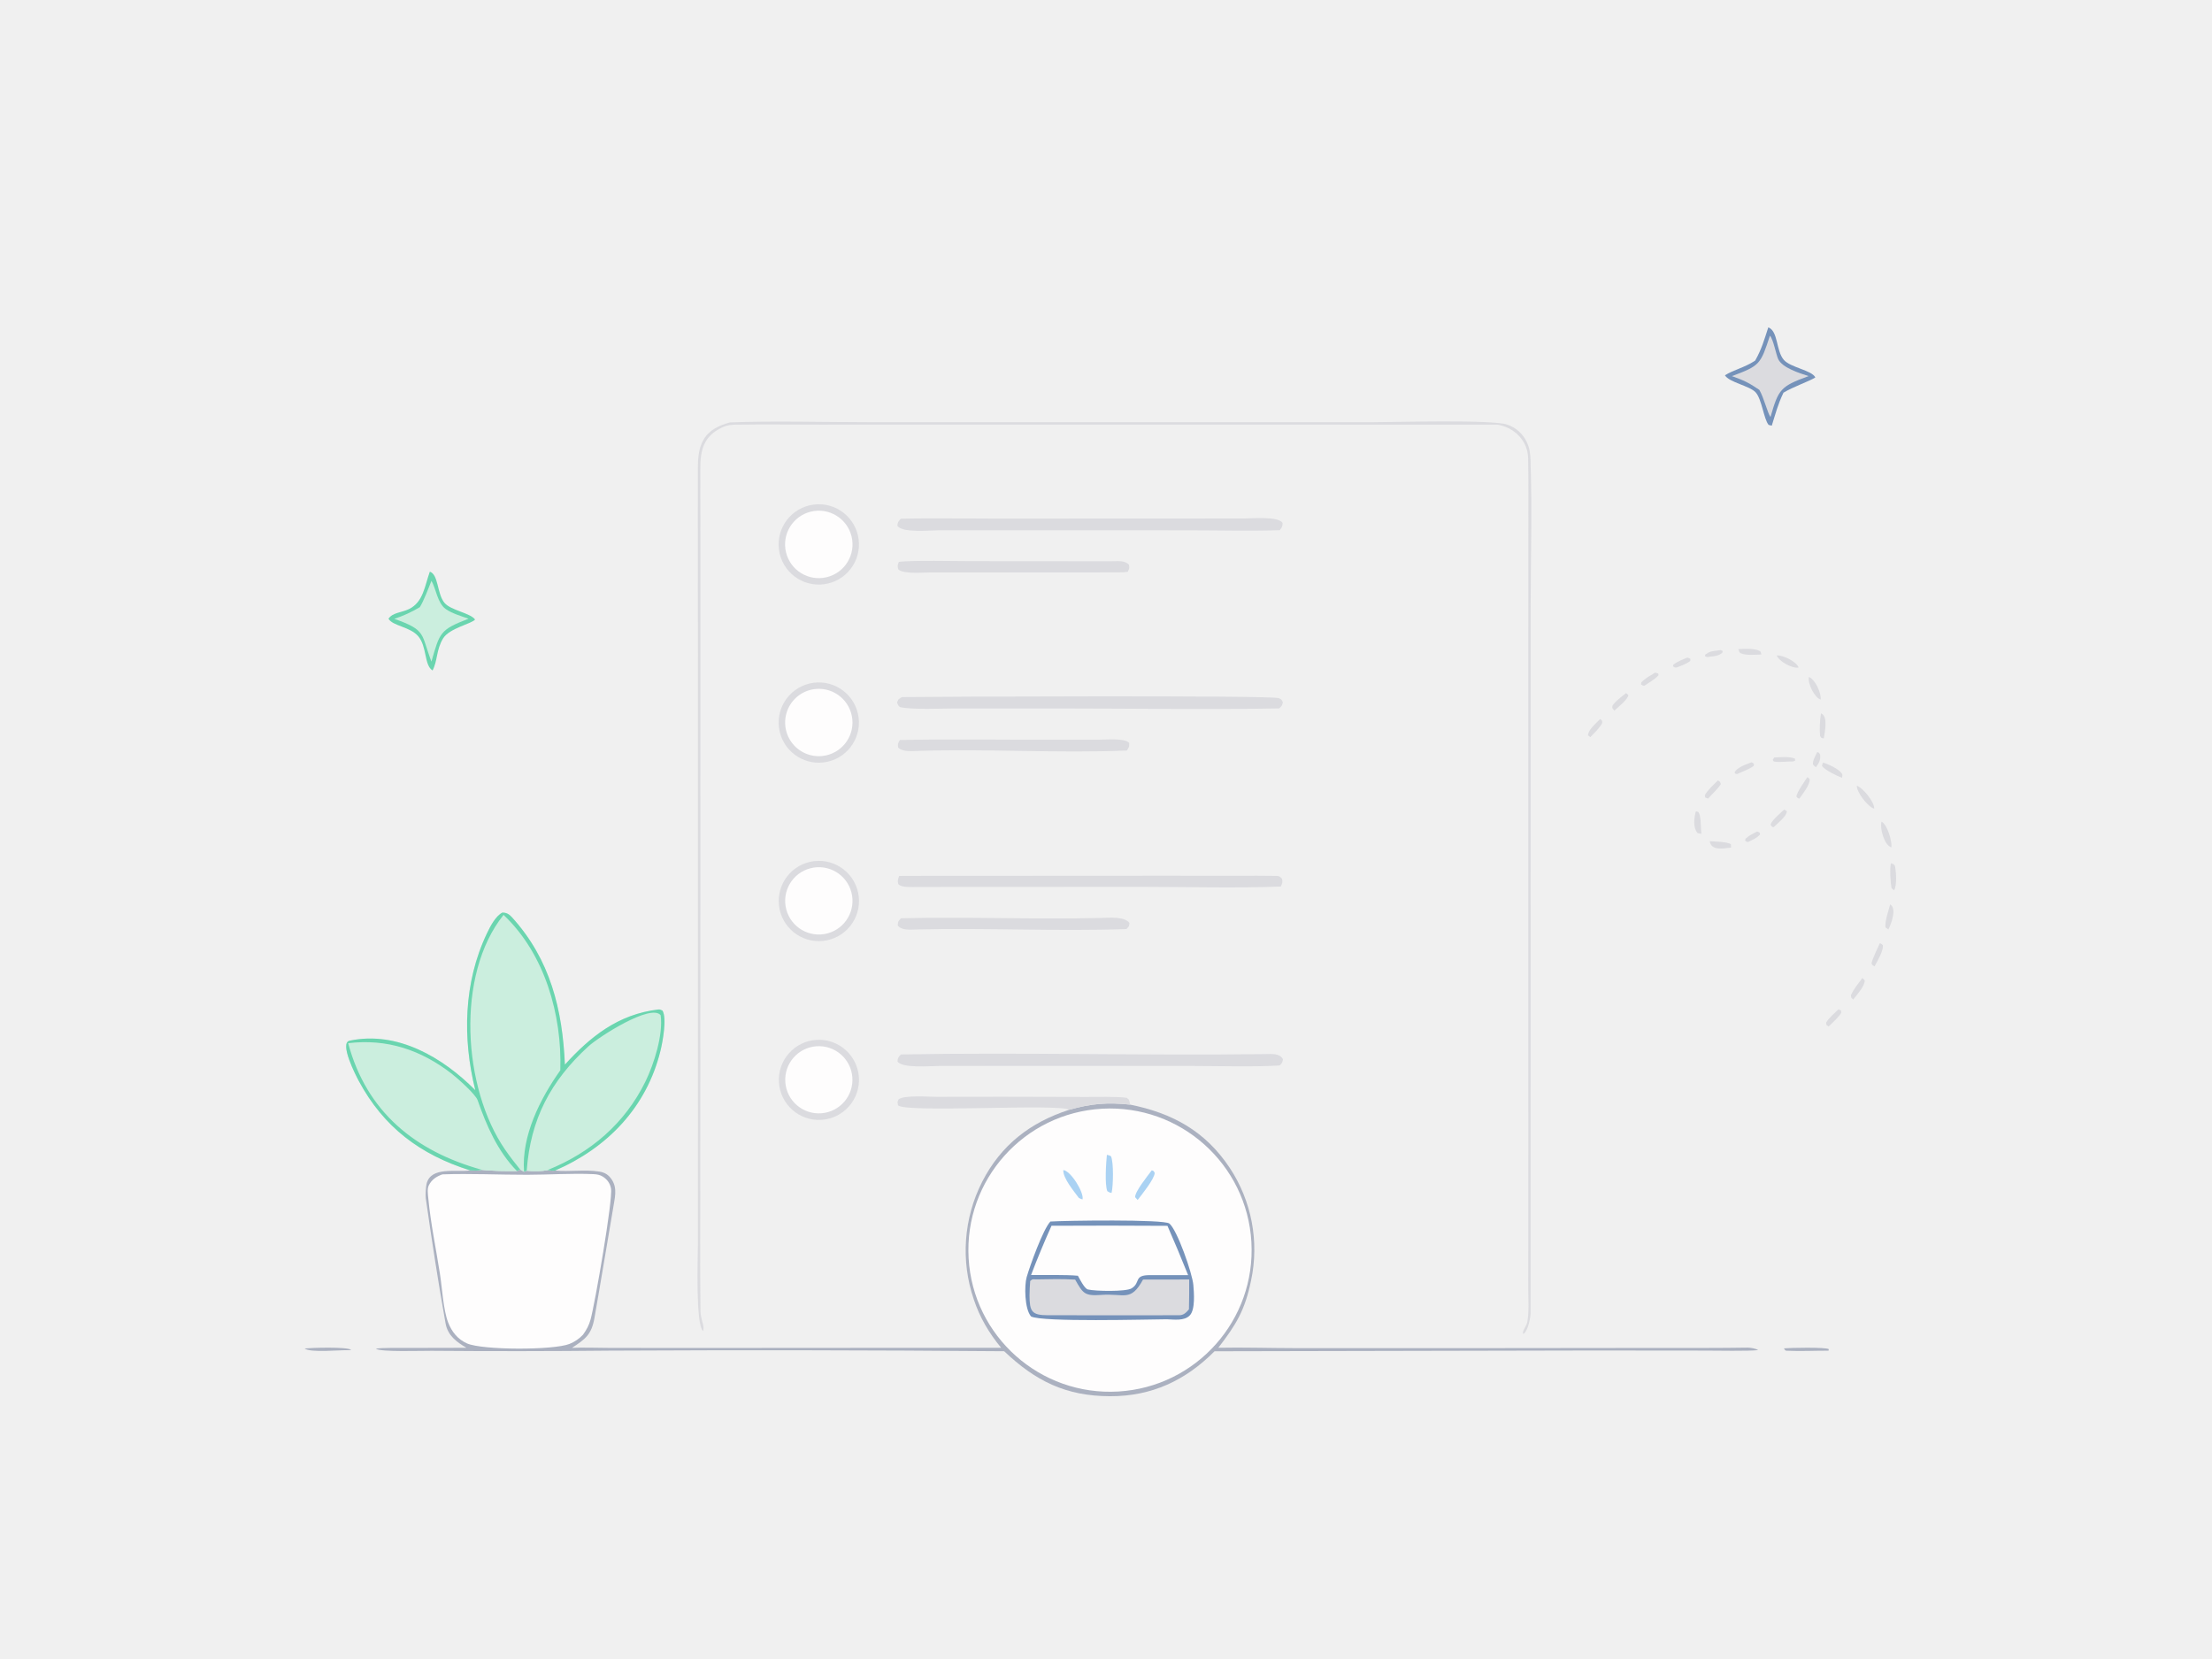
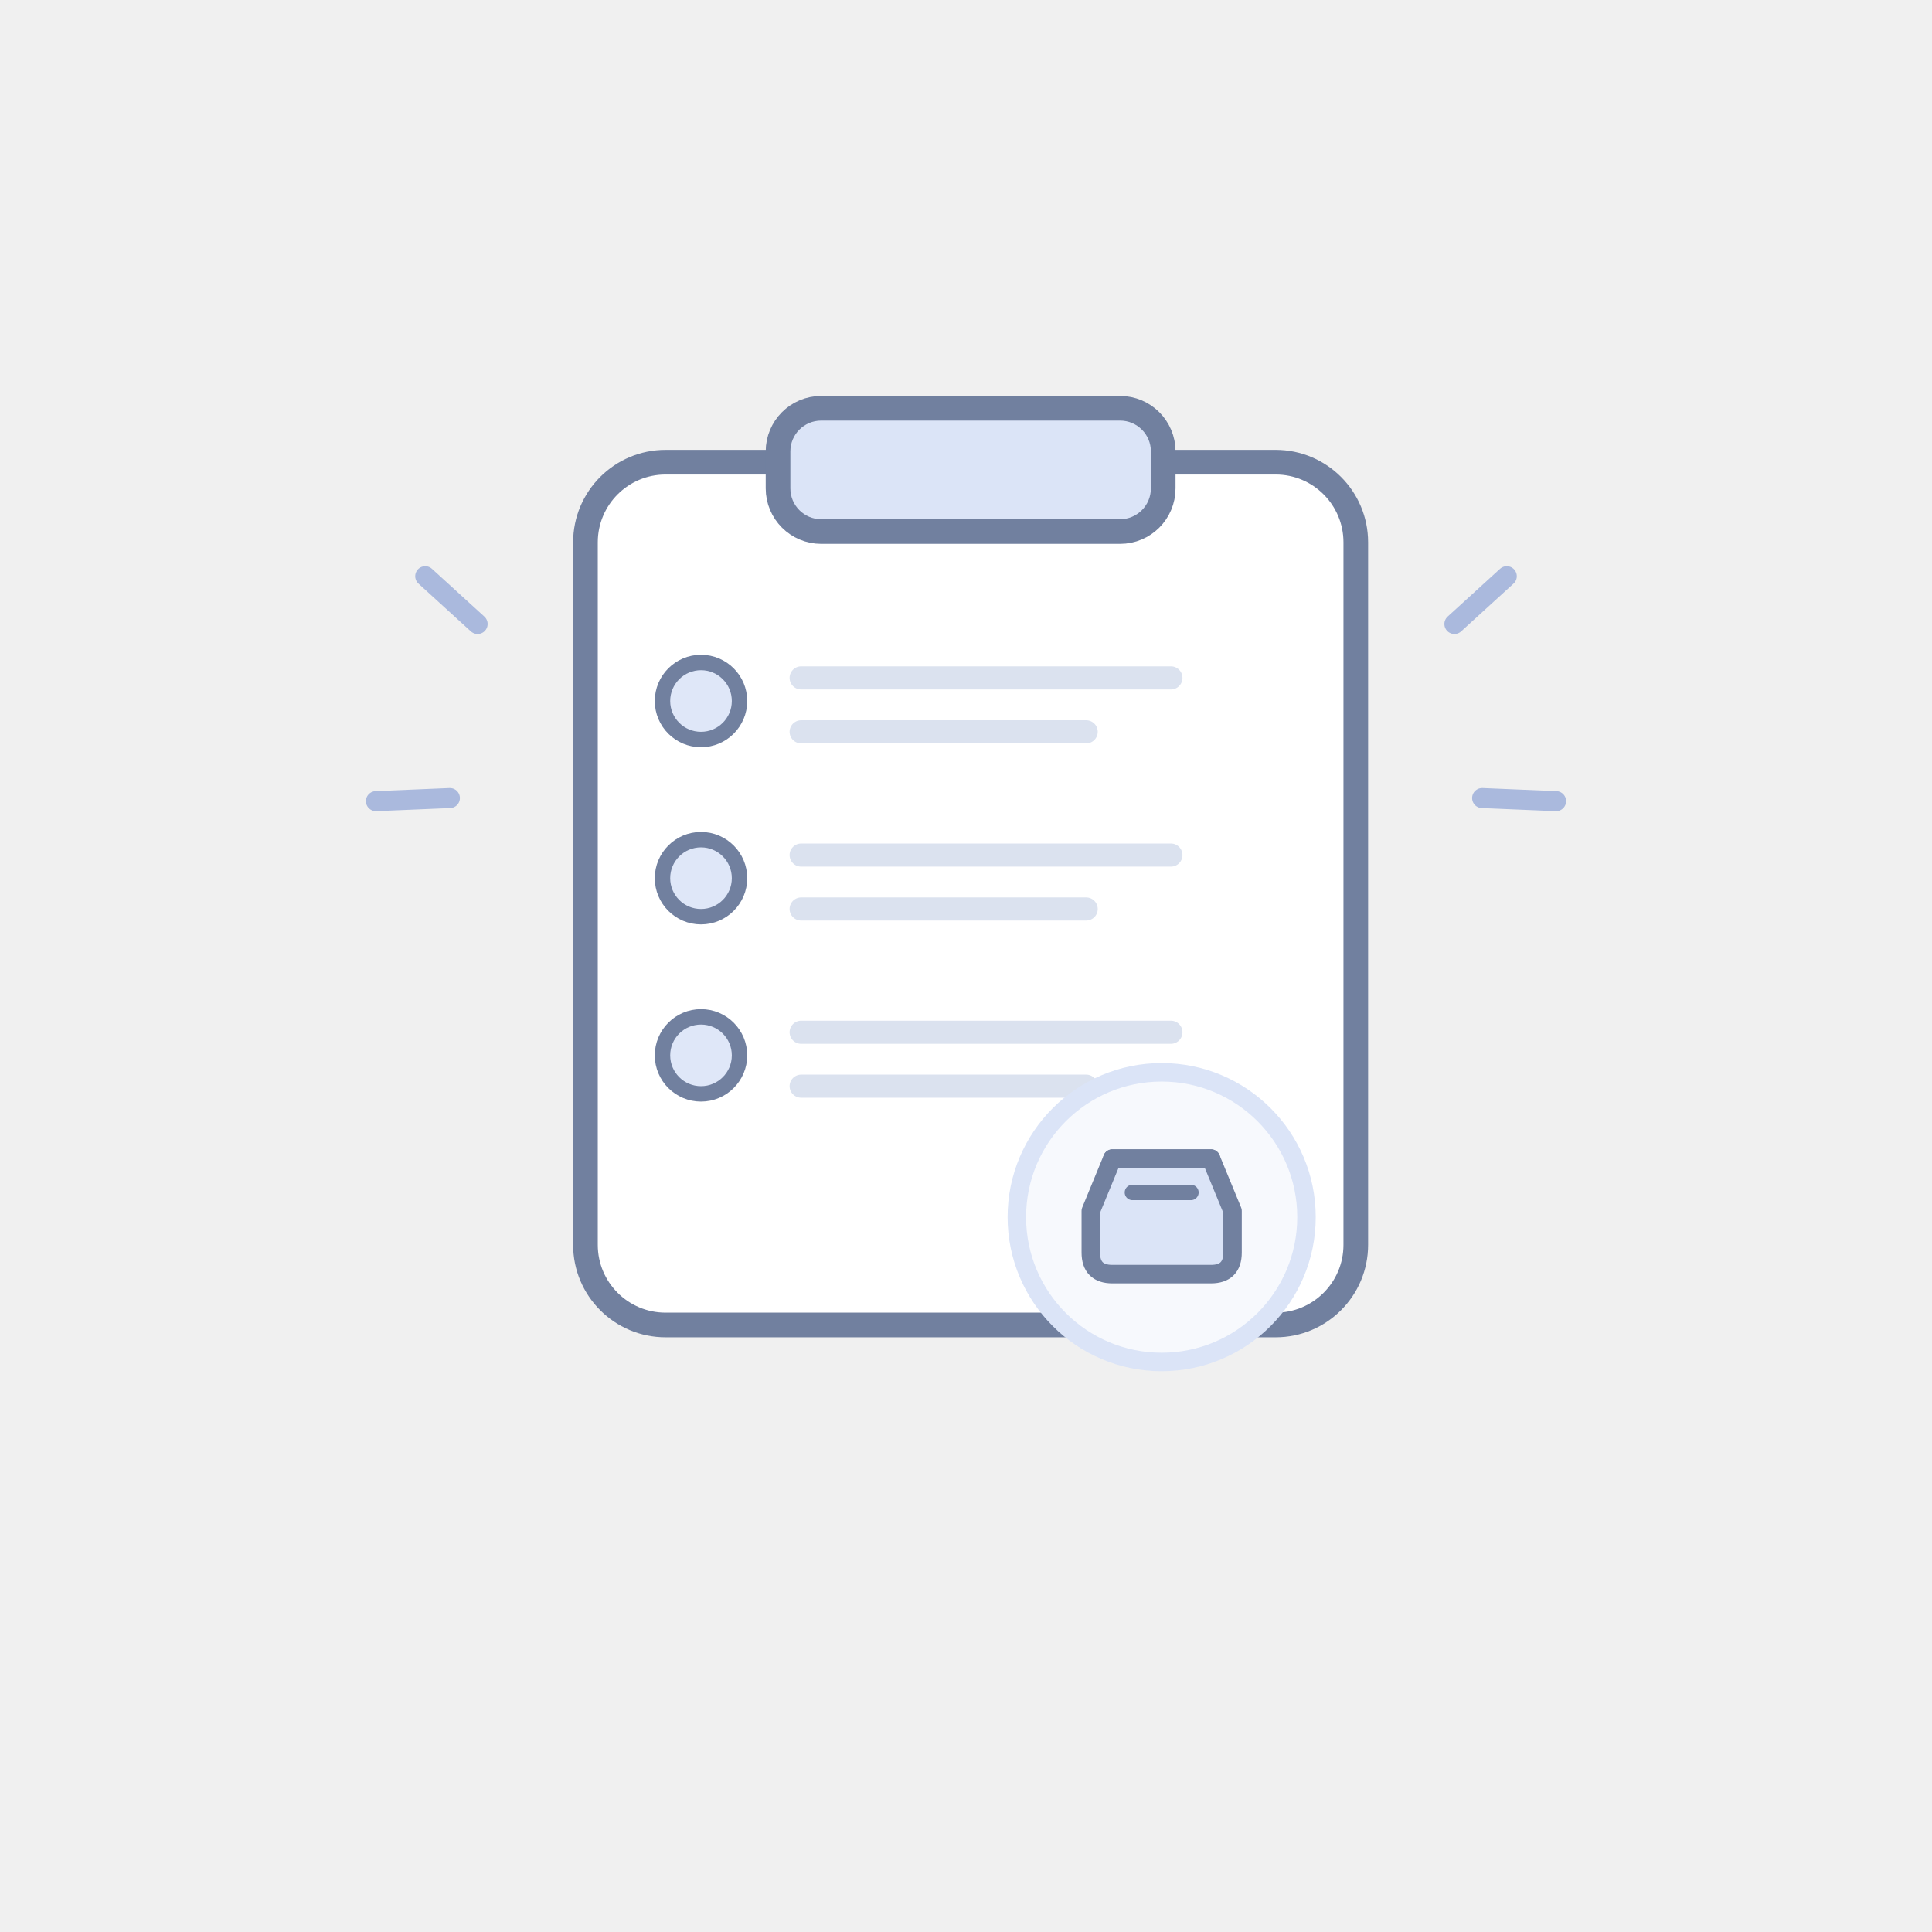
- <svg xmlns="http://www.w3.org/2000/svg" width="1448" height="1086" viewBox="0 0 1448 1086" fill="none">
-   <g clip-path="url(#clip0_55_368)">
-     <path d="M699.929 726.468C714.434 722.374 725.018 721.525 739.88 723.116C767.497 728.688 788.948 740.41 804.941 764.393C819.378 786.169 824.42 812.839 818.933 838.376C814.938 857.806 809.204 867.082 797.531 882.262C813.687 881.922 831.271 882.488 847.646 882.502L966.526 882.509L1091.11 882.375C1108.71 882.368 1126.41 882.46 1144 882.17C1145.86 882.142 1149.34 882.757 1150.93 883.775C1145.02 884.567 1123.11 884.107 1116.31 884.114L1042.55 884.044L795.05 884.56C776.009 903.713 753.865 914.057 726.708 913.986C697.665 913.923 677.9 904.024 657.34 884.539C571.334 883.832 485.324 883.697 399.316 884.143C360.379 884.546 321.44 884.581 282.502 884.256C276.412 884.185 248.77 885.189 246.063 882.87C249.847 882.177 261.063 882.382 265.635 882.368L305.342 882.276C298.942 878.529 293.105 874.28 291.686 866.375C286.804 839.168 282.615 811.679 278.711 784.31C278.44 782.408 278.78 776.745 279.25 774.871C282.163 763.268 298.774 767.61 307.721 766.146C310.713 766.238 312.528 766.45 315.476 765.778C322.32 766.57 331.365 766.62 338.363 766.528L340.554 765.63L343.049 767.037L344.787 766.351C348.385 766.705 354.983 766.832 358.418 765.934C360.075 766.153 361.698 766.493 363.338 766.266C372.874 767.186 382.846 765.439 392.343 766.938C396 767.518 398.385 769.052 400.451 772.142C404.445 778.13 402.276 784.543 401.344 791.041C397.221 814.91 393.352 838.871 389.142 862.734C387.212 873.671 383.263 876.528 374.392 882.333C381.549 881.944 391.717 882.354 399.198 882.354L453.715 882.403L655.351 882.269C647.46 872.703 641.388 862.472 637.466 850.658C628.799 825.289 630.773 797.496 642.938 773.605C655.285 749.432 674.553 734.676 699.929 726.468Z" fill="#ABB1C0" />
-     <path d="M721.568 725.774C772.615 722.989 816.282 762.045 819.181 813.079C822.086 864.119 783.129 907.87 732.103 910.896C680.903 913.923 636.972 874.81 634.061 823.606C631.148 772.403 670.361 728.567 721.568 725.774Z" fill="#FEFDFD" />
-     <path d="M687.595 799.624C697.072 798.988 761.84 798.062 765.453 800.925C770.544 804.955 780.57 833.668 781.178 841.169C781.574 845.991 782.556 857.219 778.844 861.079C775.253 864.826 768.508 863.759 763.77 863.61C751.079 863.695 682.137 865.583 674.952 861.765C670.667 856.915 670.487 841.487 672.071 836.015C674.267 828.421 682.775 804.722 687.595 799.624Z" fill="#7592BA" />
-     <path d="M688.335 802.403C713.635 802.261 738.933 802.275 764.237 802.445C768.904 813.128 773.414 823.889 777.756 834.714L752.981 834.693C741.725 834.636 746.979 839.592 740.714 843.389C736.981 845.659 716.852 845.277 712.129 844.089C709.909 843.523 706.892 837.408 705.607 835.117C698.282 834.353 682.875 834.693 674.953 834.629C678.71 824.667 683.947 812.117 688.335 802.403Z" fill="#FEFDFD" />
-     <path d="M678.93 837.493C687.44 837.337 695.307 837.139 703.806 837.641C708.947 846.776 710.057 848.466 720.924 847.667C736.161 846.557 740.099 852.439 748.251 837.62L778.463 837.57C778.562 843.997 778.385 850.657 778.3 857.106C776.455 859.255 774.885 860.966 771.831 860.973C743.231 861.1 714.66 860.924 686.051 860.966C675.319 860.98 673.965 858.52 673.94 847.872C673.933 844.81 674.2 841.636 674.371 838.567C676.159 837.005 675.815 837.535 678.93 837.493Z" fill="#DBDBDF" />
-     <path d="M724.58 755.972C726.043 756.255 725.845 756.255 727.238 756.856C729.105 760.73 728.765 776.497 727.641 780.895C726.135 780.626 726.192 780.562 724.87 779.749C723.067 775.366 724.049 761.169 724.58 755.972Z" fill="#AAD2F3" />
-     <path d="M696.06 765.941C700.809 766.351 709.683 780.414 708.65 785.151C707.562 784.896 707.258 784.656 706.232 784.175C702.884 779.636 695.726 771.138 696.06 765.941Z" fill="#AAD2F3" />
-     <path d="M753.957 766.104C755.583 766.733 754.911 766.217 755.894 767.843C755.569 771.993 747.523 781.849 744.716 785.526L743.083 783.681C742.786 780.131 751.574 769.349 753.957 766.104Z" fill="#AAD2F3" />
-     <path d="M289.606 768.748C307.998 768.119 326.647 769.045 345.082 769.031C359.464 769.017 374.157 767.949 388.497 768.607C390.759 768.713 392.801 769.045 394.729 770.304C397.561 772.149 399.341 774.645 399.97 777.982C401.318 785.137 389.513 853.104 386.61 863.695C385.546 867.577 384.006 870.426 381.675 873.679C379.118 876.386 376.25 878.366 372.789 879.752C362.425 883.895 315.971 883.895 305.749 879.434C299.657 876.768 295.712 871.77 293.352 865.675C290.185 857.488 289.408 842.916 288.006 833.943C285.438 817.512 281.935 800.847 280.354 784.303C280.122 781.871 279.559 778.258 280.685 775.988C282.611 772.114 285.643 770.162 289.606 768.748Z" fill="#FEFDFD" />
-     <path d="M311.134 713.642C302.67 679.707 303.478 643.089 318.706 611.079C320.842 606.59 324.291 599.779 328.83 597.395C331.517 597.366 333.264 598.407 335.091 600.416C360.238 628.083 368.209 660.891 369.789 696.913C386.272 678.79 404.549 663.916 430.96 660.824C431.952 660.708 432.804 661.111 433.661 661.552C436.682 666.519 433.735 682.194 432.378 687.745C423.307 724.834 397.594 751.426 363.338 766.266C361.698 766.493 360.075 766.153 358.418 765.934C354.983 766.832 348.385 766.705 344.787 766.351L343.049 767.037L340.554 765.63L338.363 766.528C331.365 766.62 322.32 766.57 315.476 765.778C312.528 766.45 310.713 766.238 307.721 766.146C275.143 755.901 251.188 737.971 234.871 707.625C232.815 703.804 221.996 682.699 228.846 681.252C260.407 674.585 290.185 692.557 311.134 713.642Z" fill="#CBEEDE" />
-     <path d="M344.787 766.351C347.263 732.668 360.366 707.668 385.158 684.974C391.966 678.742 426.262 656.725 432.467 664.591C434.247 677.281 428.081 696.645 422.445 708.113C409 735.475 386.543 754.671 358.418 765.934C354.983 766.832 348.385 766.705 344.787 766.351Z" fill="#CBEEDE" />
-     <path d="M227.917 682.884C253.437 679.804 275.655 687.342 295.724 702.89C299.755 706.014 311.319 716.385 312.644 720.175C318.378 736.557 325.68 753.61 338.363 766.528C331.365 766.62 322.32 766.57 315.476 765.778C271.851 753.681 239.989 727.952 227.917 682.884Z" fill="#CBEEDE" />
-     <path d="M311.134 713.642C302.67 679.707 303.478 643.089 318.706 611.079C320.842 606.59 324.291 599.779 328.83 597.395C331.517 597.366 333.264 598.407 335.091 600.416C360.238 628.083 368.209 660.891 369.789 696.913C386.272 678.79 404.549 663.916 430.96 660.824C431.952 660.708 432.804 661.111 433.661 661.552C436.682 666.519 433.735 682.194 432.378 687.745C423.307 724.834 397.594 751.426 363.338 766.266C361.698 766.493 360.075 766.153 358.418 765.934C386.543 754.671 409 735.475 422.445 708.113C428.081 696.645 434.247 677.281 432.467 664.591C426.262 656.724 391.966 678.741 385.158 684.974C360.366 707.667 347.263 732.668 344.787 766.351L343.049 767.037C341.261 743.535 353.566 719.27 366.787 700.631C367.957 664.323 356.619 624.408 329.634 598.901C298.155 638.197 302.888 712.299 330.696 752.635C333.751 757.068 337.147 761.466 340.554 765.63L338.363 766.528C325.68 753.61 318.378 736.557 312.644 720.175C311.319 716.385 299.755 706.014 295.724 702.89C275.655 687.342 253.437 679.804 227.917 682.884C239.989 727.952 271.851 753.681 315.476 765.778C312.528 766.45 310.713 766.238 307.721 766.146C275.143 755.901 251.188 737.971 234.871 707.625C232.815 703.804 221.996 682.699 228.846 681.252C260.407 674.585 290.185 692.557 311.134 713.642Z" fill="#6AD5AF" />
-     <path d="M477.803 276.521C505.576 275.455 539.751 276.374 568.105 276.377L742.043 276.39L897.527 276.397C912.876 276.395 976.962 274.521 986.733 277.97C992.474 279.996 996.9 283.899 999.474 289.441C1001.29 293.347 1001.75 296.788 1001.89 301.05C1002.99 333.757 1001.98 366.844 1001.98 399.591L1001.96 592.107L1001.94 771.442C1001.93 800.805 1001.98 830.175 1001.93 859.545C1001.93 862.755 1000.06 871.925 997.084 873.268C996.285 870.893 999.283 868.673 999.912 864.706C1001.01 857.728 1000.44 850.834 1000.41 843.778L1000.44 811.587L1000.46 686.3L1000.46 429.907L1000.48 345.648C1000.48 330.429 1000.62 315.173 1000.33 299.962C1000.11 288.478 991.3 279.821 980.306 277.971L650.445 277.93L536.798 277.959C518.352 277.968 499.747 277.72 481.309 277.997C478.402 278.102 475.863 278.338 473.18 279.569C460.379 285.444 458.371 294.78 458.419 307.609C458.556 344.118 458.479 380.568 458.496 417.046L458.458 637.368L458.397 785.3C458.413 809.798 458.204 834.311 458.571 858.803C458.642 863.582 461.534 868.553 460.189 871.338C455.229 866.587 456.852 823.147 456.845 814.931L456.857 704.783L456.86 435.947C456.863 392.586 456.732 349.224 456.831 305.865C456.869 289.655 461.444 280.925 477.803 276.521Z" fill="#DBDBDF" />
-     <path d="M535.269 330.103C549.732 329.708 561.796 341.071 562.267 355.531C562.737 369.991 551.438 382.114 536.98 382.66C522.416 383.21 510.182 371.809 509.709 357.241C509.234 342.674 520.7 330.501 535.269 330.103Z" fill="#DBDBDF" />
-     <path d="M530.727 334.944C542.586 332.031 554.556 339.299 557.443 351.165C560.328 363.03 553.033 374.984 541.161 377.843C529.327 380.692 517.42 373.426 514.543 361.598C511.666 349.771 518.907 337.847 530.727 334.944Z" fill="#FEFDFD" />
-     <path d="M530.435 564.132C544.698 561.019 558.763 570.13 561.754 584.419C564.744 598.708 555.512 612.695 541.198 615.562C527.057 618.394 513.276 609.298 510.322 595.182C507.368 581.067 516.345 567.208 530.435 564.132Z" fill="#DBDBDF" />
-     <path d="M530.526 568.368C542.248 565.351 554.21 572.355 557.316 584.053C560.423 595.752 553.511 607.767 541.836 610.962C530.034 614.192 517.86 607.189 514.72 595.363C511.58 583.537 518.677 571.418 530.526 568.368Z" fill="#FEFDFD" />
-     <path d="M529.993 447.424C544.145 444.103 558.305 452.907 561.588 467.068C564.871 481.231 556.028 495.367 541.858 498.611C527.741 501.844 513.67 493.043 510.4 478.934C507.129 464.826 515.893 450.732 529.993 447.424Z" fill="#DBDBDF" />
-     <path d="M534.121 450.999C546.152 449.968 556.772 458.81 557.941 470.828C559.11 482.846 550.391 493.567 538.387 494.874C530.498 495.733 522.757 492.285 518.118 485.846C513.479 479.408 512.659 470.973 515.971 463.762C519.282 456.551 526.214 451.676 534.121 450.999Z" fill="#FEFDFD" />
-     <path d="M534.579 680.708C549.019 679.884 561.401 690.904 562.257 705.342C563.114 719.779 552.121 732.187 537.685 733.071C523.204 733.962 510.751 722.932 509.892 708.445C509.033 693.965 520.094 681.536 534.579 680.708Z" fill="#DBDBDF" />
-     <path d="M534.4 684.898C546.504 684.007 557.043 693.088 557.951 705.191C558.858 717.297 549.79 727.846 537.688 728.765C525.564 729.692 514.99 720.606 514.082 708.481C513.173 696.354 522.273 685.792 534.4 684.898Z" fill="#FEFDFD" />
-     <path d="M589.682 339.561C608.699 339.065 629.899 339.488 649.068 339.48L765.015 339.456L814.253 339.403C820.177 339.395 836.8 337.798 839.628 342.357C839.486 344.875 839.317 344.964 837.754 347.075C818.94 347.724 796.647 347.157 777.621 347.158L658.528 347.116L614.124 347.148C608.448 347.174 590.185 348.978 587.438 344.1C587.656 341.669 588 341.518 589.682 339.561Z" fill="#DBDBDF" />
-     <path d="M589.709 690.259C669.023 688.749 748.944 691.104 828.323 690.017C832.353 689.961 837.874 689.38 839.861 693.443C839.331 695.843 839.402 695.725 837.662 697.46C821.125 698.519 796.103 697.782 779.049 697.777L669.999 697.739L614.605 697.79C608.989 697.793 590.269 699.467 587.51 694.785C587.68 692.362 588.029 692.212 589.709 690.259Z" fill="#DBDBDF" />
-     <path d="M590.392 456.33C611.715 456.013 831.935 455.103 837.033 456.998C838.702 457.62 839.076 458.149 839.798 459.726C839.218 462.053 839.183 462.115 837.33 463.729C791.281 464.582 742.772 463.789 696.504 463.781L624.345 463.773C616.384 463.774 597.882 464.678 589.58 462.961C588.239 462.683 587.567 461.012 587.227 459.69C588.525 457.101 587.851 457.996 590.392 456.33Z" fill="#DBDBDF" />
-     <path d="M588.568 573.438C589.676 573.383 590.785 573.356 591.893 573.356L757.754 573.268L810.703 573.286C818.841 573.294 827.276 573.211 835.421 573.376C837.698 573.421 837.839 573.866 839.211 575.226C839.79 577.558 839.409 577.956 838.461 580.327C810.64 581.47 775.741 580.555 747.417 580.546L600.82 580.616C596.874 580.593 590.448 581.22 588.01 578.752C587.422 576.318 587.744 575.937 588.568 573.438Z" fill="#DBDBDF" />
-     <path d="M1157.55 214.303C1164.11 216.807 1162.51 229.505 1167.7 235.562C1172 240.586 1186.08 242.35 1188.35 247.075C1184.64 249.5 1174 253.092 1167.48 257.058C1163.75 264.838 1162.42 270.463 1159.82 278.639L1157.78 278.163C1154.56 274.355 1153.33 261.219 1149.22 256.799C1145.26 252.53 1132.03 250.353 1129.16 245.686C1134.38 242.3 1141.85 240.622 1148.2 236.532L1148.96 236.031C1153.23 228.511 1154.88 222.409 1157.55 214.303Z" fill="#7592BA" />
-     <path d="M1158.62 219.745C1160.89 222.227 1162.66 232.137 1164.01 235.047C1166.69 240.835 1178.2 244.337 1183.93 246.2C1165.41 252.949 1164.25 254.801 1158.99 272.983C1156.99 270.296 1154.82 260.692 1151.7 255.221C1144.87 250.561 1141.51 248.97 1133.72 246.21C1152.25 239.358 1152.45 238.428 1158.62 219.745Z" fill="#DBDBDF" />
-     <path d="M281.372 374.202C287.14 376.15 286.03 388.719 290.971 394.637C295.088 399.567 307.821 401.211 310.98 405.53C309.047 408.264 294.138 411.16 290.048 417.926C285.482 425.477 286.577 432.343 283.162 438.895C277.537 435.432 279.619 423.276 273.746 416.461C268.373 410.226 257.102 409.839 254.315 405.038C256.982 400.916 262.901 401.052 267.727 398.711C277.13 394.149 278.016 383.492 281.372 374.202Z" fill="#6AD5AF" />
-     <path d="M282.442 380.212C285.411 385.242 286.309 394.743 291.736 398.653C295.668 401.485 302.129 403.401 306.733 405.016C287.939 412.249 287.922 413.987 282.421 433.095C275.44 414.868 279.364 412.586 258.134 405.1C263.967 403.174 269.568 400.606 274.835 397.443C277.407 393.365 280.519 384.958 282.442 380.212Z" fill="#CBEEDE" />
-     <path d="M588.398 367.783C597.634 366.7 625.977 367.339 636.25 367.339L727.309 367.407C731.947 367.444 736.069 366.638 739.06 369.681C739.357 372.596 739.47 371.407 738.24 374.364C736.712 374.582 733.969 374.674 732.407 374.676C703.026 374.727 673.56 374.708 644.185 374.734L608.561 374.751C603.465 374.749 591.332 375.861 588.045 372.75C587.361 370.36 587.505 370.227 588.398 367.783Z" fill="#DBDBDF" />
-     <path d="M589.71 601.115C633.1 600.05 677.028 601.94 720.458 600.911C725.704 600.786 736.408 599.709 739.371 604.295C738.911 606.968 739.272 605.987 737.37 608.171C692.084 609.749 645.56 607.329 600.146 608.433C596.097 608.531 590.034 609.201 587.661 605.774C588.036 602.636 587.601 603.858 589.71 601.115Z" fill="#DBDBDF" />
-     <path d="M589.035 484.422C621.447 483.727 655.336 484.297 687.87 484.26L719.708 484.198C724.29 484.19 736.493 483.067 739.187 486.353C739.145 489.532 739.42 488.266 737.66 491.292C692.823 493.165 646.058 490.084 601.027 491.539C596.937 491.672 590.638 492.294 587.94 489.33C587.546 486.917 587.829 486.716 589.035 484.422Z" fill="#DBDBDF" />
-     <path d="M699.929 726.468C693.255 722.296 592.785 728.638 587.861 723.562C587.472 720.847 587.227 721.766 588.311 719.546C592.404 716.788 607.437 717.99 613.038 718.004L656.473 717.948L710.573 718.082C717.99 718.153 730.717 717.686 737.639 718.634C739.632 720.316 739.038 720.055 739.88 723.116C725.018 721.525 714.434 722.374 699.929 726.468Z" fill="#DBDBDF" />
-     <path d="M1231.7 537.908C1235.5 539.673 1238.66 550.941 1238.13 554.684C1233.44 553.42 1230.39 541.988 1231.7 537.908Z" fill="#DBDBDF" />
-     <path d="M1215.47 514.319C1219.46 515.645 1227.1 524.967 1226.88 529.384C1222.7 528.159 1215.46 518.838 1215.47 514.319Z" fill="#DBDBDF" />
-     <path d="M1167.75 882.658C1171.53 882.241 1195.16 881.781 1197.15 883.174L1196.99 884.164C1187.93 884.121 1178.45 884.652 1169.44 884.185C1168.52 884.136 1168.66 883.803 1167.75 882.658Z" fill="#ABB1C0" />
-     <path d="M1237.83 565.109C1238.97 565.537 1240.2 565.736 1240.49 567.094C1241.31 571.088 1241.77 579.366 1239.98 582.78C1238.73 582.088 1239.13 582.298 1238.16 581.131C1237.51 576.995 1236.95 569.176 1237.83 565.109Z" fill="#DBDBDF" />
-     <path d="M1193.28 499.208C1196.32 499.926 1203.61 503.367 1205.5 506.1C1206.41 507.416 1206.05 507.238 1205.79 509.169C1202.95 508.134 1194.27 504.037 1192.67 501.294L1193.28 499.208Z" fill="#DBDBDF" />
-     <path d="M1184.15 443.155C1188.36 444.915 1192.3 453.704 1191.83 457.925C1187.88 456.864 1183.11 447.223 1184.15 443.155Z" fill="#DBDBDF" />
-     <path d="M1237.33 592.046C1241.84 594.688 1238.02 604.768 1236.13 608.463L1234.29 607.104C1233.6 603.801 1236.35 595.549 1237.33 592.046Z" fill="#DBDBDF" />
-     <path d="M199.421 882.721C204.18 882.241 226.8 881.512 229.956 883.605C229.507 883.683 229.057 883.761 228.608 883.838C222.884 883.612 203.09 885.719 199.421 882.721Z" fill="#ABB1C0" />
-     <path d="M1110.11 531.092L1111.62 531.484C1113.69 533.438 1113.19 541.305 1113.73 545.777C1113 545.715 1111.98 545.499 1111.26 545.373C1108.09 541.563 1108.97 535.61 1110.11 531.092Z" fill="#DBDBDF" />
-     <path d="M1119.22 550.67C1122.24 550.922 1131.04 550.976 1133.06 552.68L1133.2 554.823C1128.03 555.467 1120.14 557.013 1119.22 550.67Z" fill="#DBDBDF" />
-     <path d="M1192.02 466.995C1196.91 468.66 1194.47 479.439 1193.89 483.397C1191.85 482.842 1192.61 483.405 1191.45 481.78C1190.99 477.798 1191.31 470.954 1192.02 466.995Z" fill="#DBDBDF" />
-     <path d="M1124.54 510.875C1126.36 512.127 1125.78 511.32 1126.48 513.263C1125.03 515.883 1120.41 520.231 1118.06 522.792L1116.17 521.98L1116.03 520.492C1117.78 517.268 1121.83 513.591 1124.54 510.875Z" fill="#DBDBDF" />
-     <path d="M1219.16 640.223L1220.68 641.763C1220.66 645.597 1215.61 651.2 1213.1 654.331C1211.56 652.653 1211.93 653.588 1211.62 651.606C1213.19 647.731 1216.59 643.644 1219.16 640.223Z" fill="#DBDBDF" />
-     <path d="M1163.06 429.078C1167.12 428.72 1175.84 432.966 1177.43 436.967C1173.31 437.803 1164.72 433.109 1163.06 429.078Z" fill="#DBDBDF" />
-     <path d="M1230.57 617.383C1231.75 617.895 1231.54 617.863 1232.56 618.71C1232.94 622.596 1229.05 628.93 1227.1 632.553C1225.43 631.625 1226.06 632.251 1225.09 630.634C1225.7 627.575 1229.15 620.606 1230.57 617.383Z" fill="#DBDBDF" />
-     <path d="M1167.91 529.998C1168.64 530.24 1169.04 530.616 1169.71 531.074C1169.5 534.449 1163.67 538.997 1160.9 541.562C1159.39 540.809 1160.04 541.329 1159.03 539.79C1159.86 536.913 1165.52 532.242 1167.91 529.998Z" fill="#DBDBDF" />
-     <path d="M1183.16 508.7L1184.66 510.034C1184.89 513.667 1180.1 519.678 1177.89 522.799C1176.38 522.282 1177.05 522.688 1175.92 521.381C1176.21 518.654 1181.5 511.212 1183.16 508.7Z" fill="#DBDBDF" />
-     <path d="M1137.97 424.956C1141.63 424.651 1148.08 424.368 1151.47 425.916C1152.83 426.536 1152.37 426.524 1153.01 428.425C1149.35 428.561 1143.03 429.14 1139.64 427.69C1138.35 427.139 1138.54 426.596 1137.97 424.956Z" fill="#DBDBDF" />
-     <path d="M1064.46 453.703C1065.11 454.104 1065.4 454.511 1065.95 455.08C1065.56 457.896 1059.06 463.113 1056.76 465.167C1055.22 463.127 1055.44 464.18 1055.48 462.077C1057.39 458.991 1061.52 456.058 1064.46 453.703Z" fill="#DBDBDF" />
-     <path d="M1203.47 660.748C1203.86 660.843 1204.82 661.362 1205.22 661.563L1205.25 663.086C1203.69 665.852 1199.51 669.581 1197.06 671.95L1195.59 670.934L1195.4 669.39C1197.11 666.461 1200.89 663.205 1203.47 660.748Z" fill="#DBDBDF" />
-     <path d="M1146.48 499.023C1147.73 499.433 1147.26 499.229 1148.27 500.287L1147.93 501.398C1145.46 503.336 1140.34 505.307 1137.26 506.643C1135.85 506.565 1136.48 506.784 1135.43 505.759C1137.08 502.242 1142.76 500.549 1146.48 499.023Z" fill="#DBDBDF" />
-     <path d="M1047.51 470.652C1049.06 472.131 1048.7 471.269 1048.83 473.215C1047.21 476.562 1043.68 479.795 1041.03 482.534L1039.52 481.315C1039.66 477.746 1044.79 473.403 1047.51 470.652Z" fill="#DBDBDF" />
-     <path d="M1083.35 440.357C1084.04 440.372 1084.79 440.662 1085.51 440.864L1085.67 442.068C1083.65 444.426 1079.21 447.058 1076.44 448.875C1075.1 448.816 1075.54 448.809 1074.23 448.039L1074.41 446.709C1076.71 444.197 1080.38 442.194 1083.35 440.357Z" fill="#DBDBDF" />
-     <path d="M1161.36 495.885C1165.2 495.65 1171.44 495.089 1174.94 496.555L1175.12 497.939L1173.75 498.466C1169.4 498.369 1165.32 499.209 1161.19 498.521L1160.44 497.478L1161.36 495.885Z" fill="#DBDBDF" />
-     <path d="M1104.57 430.453C1105.25 430.58 1105.9 430.969 1106.57 431.287L1106.47 432.644C1103.76 434.784 1100.74 435.683 1097.5 436.944C1095.85 436.896 1096.63 437.087 1095.11 436.156L1095.43 435.079C1098.05 432.964 1101.43 431.778 1104.57 430.453Z" fill="#DBDBDF" />
-     <path d="M1124.24 425.84C1126.75 425.506 1125.65 425.275 1127.71 426.143L1127.4 427.362C1124.6 429.514 1122.83 429.447 1119.39 429.855C1117.65 430.265 1117.77 430.226 1116.09 429.573L1116.28 428.508C1119.4 426.273 1120.47 426.327 1124.24 425.84Z" fill="#DBDBDF" />
-     <path d="M1150.23 544.271L1151.91 545.043L1152.14 546.274C1150.15 548.576 1147.18 549.747 1144.39 551.17C1143.17 551.105 1143.64 551.089 1142.36 550.307L1142.6 549.105C1144.94 546.845 1147.36 545.797 1150.23 544.271Z" fill="#DBDBDF" />
-     <path d="M1189.62 492.286C1191.01 492.884 1190.5 492.552 1191.47 493.859C1191.85 497.567 1190.85 499.245 1188.69 502.281C1187.83 501.603 1187.49 501.162 1186.75 500.365C1186.67 497.551 1188.33 494.936 1189.62 492.286Z" fill="#DBDBDF" />
+ <svg xmlns="http://www.w3.org/2000/svg" viewBox="0 0 1254 1254" width="240" height="240" fill="none">
+   <rect x="380" y="300" width="500" height="560" rx="52" fill="#ffffff" stroke="#71809f" stroke-width="16" />
+   <rect x="505" y="265" width="250" height="80" rx="28" fill="#dbe4f7" stroke="#71809f" stroke-width="16" />
+   <g fill="#dfe7f8" stroke="#71809f" stroke-width="10">
+     <circle cx="455" cy="455" r="25" />
+     <circle cx="455" cy="570" r="25" />
+     <circle cx="455" cy="685" r="25" />
  </g>
-   <defs>
-     <clipPath id="clip0_55_368">
-       <rect width="1448" height="1086" fill="white" />
-     </clipPath>
-   </defs>
+   <g stroke="#dbe2ef" stroke-width="15" stroke-linecap="round">
+     <path d="M520 440H760" />
+     <path d="M520 475H705" />
+     <path d="M520 555H760" />
+     <path d="M520 590H705" />
+     <path d="M520 670H760" />
+     <path d="M520 705H705" />
+   </g>
+   <circle cx="754" cy="790" r="94" fill="#f7f9fd" stroke="#dbe4f7" stroke-width="12" />
+   <path d="M708 786L722 752H786L800 786V813Q800 827 786 827H722Q708 827 708 813Z" fill="#dbe4f7" stroke="#71809f" stroke-width="12" stroke-linejoin="round" />
+   <path d="M722 752H786" stroke="#71809f" stroke-width="12" stroke-linecap="round" />
+   <path d="M735 774H773" stroke="#71809f" stroke-width="10" stroke-linecap="round" />
+   <g stroke="#aab9dd" stroke-width="13" stroke-linecap="round">
+     <path d="M310 405L276 374" />
+     <path d="M292 518L244 520" />
+     <path d="M944 405L978 374" />
+     <path d="M962 518L1010 520" />
+   </g>
</svg>
